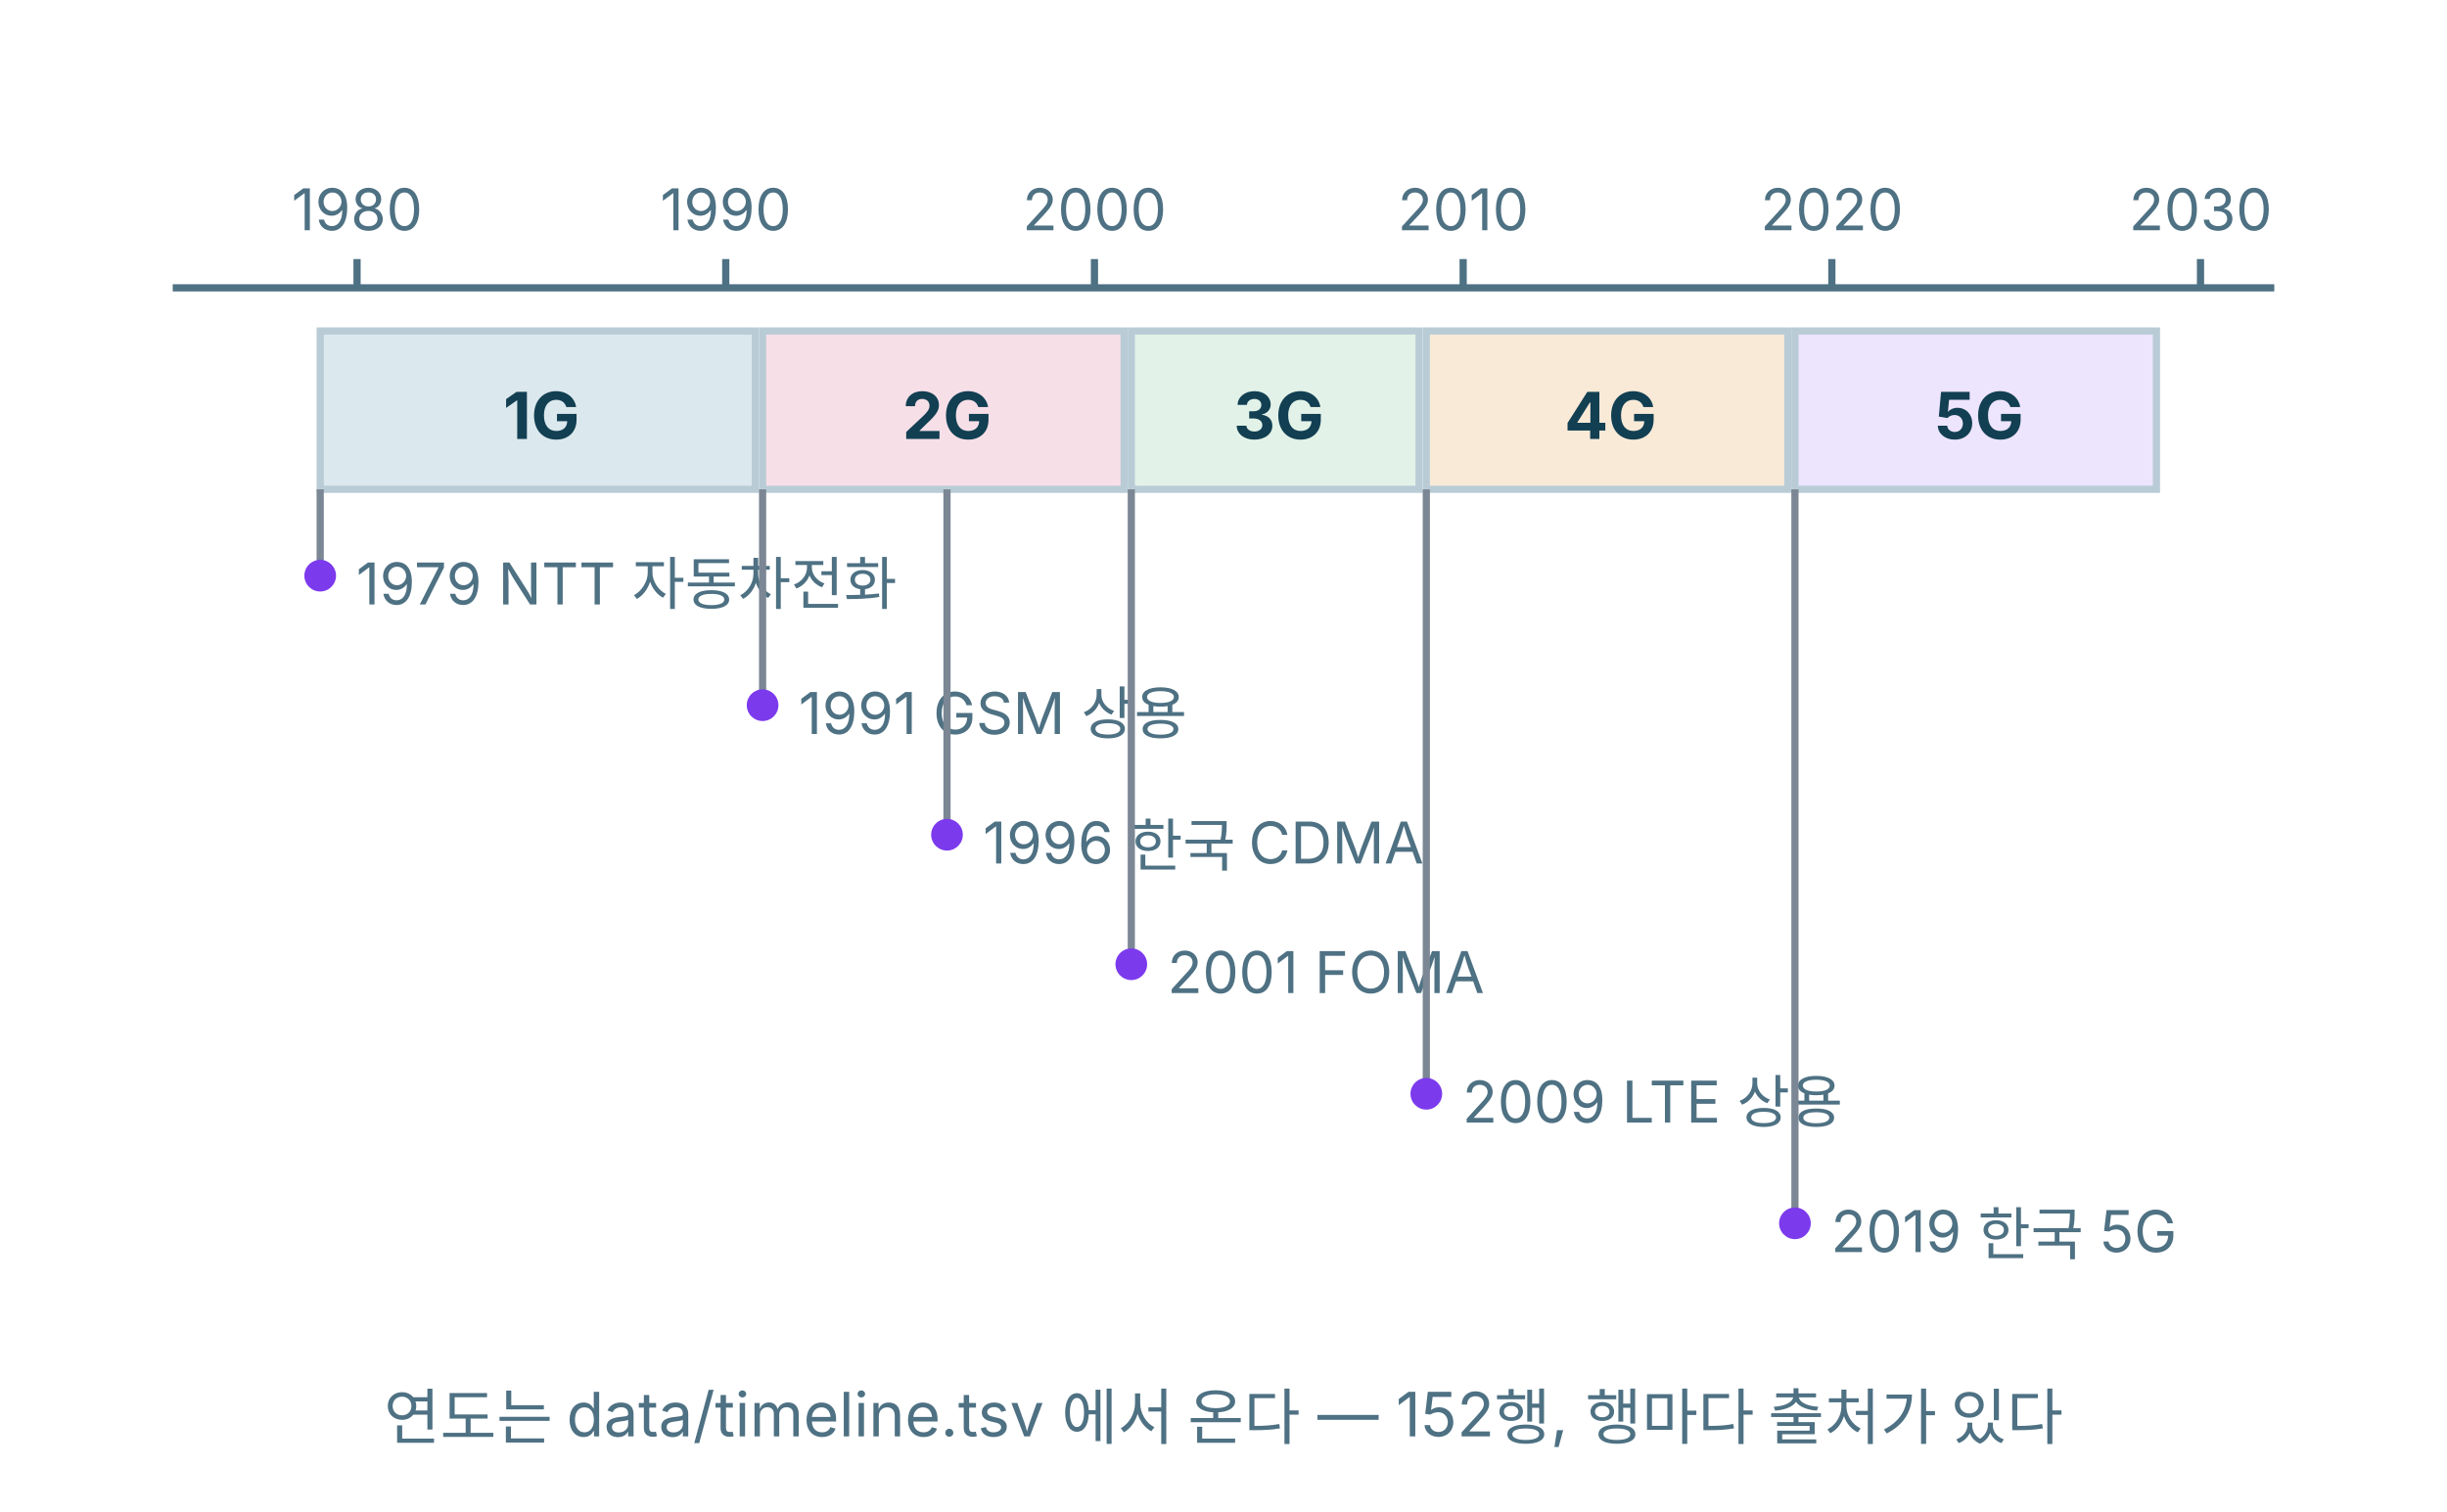
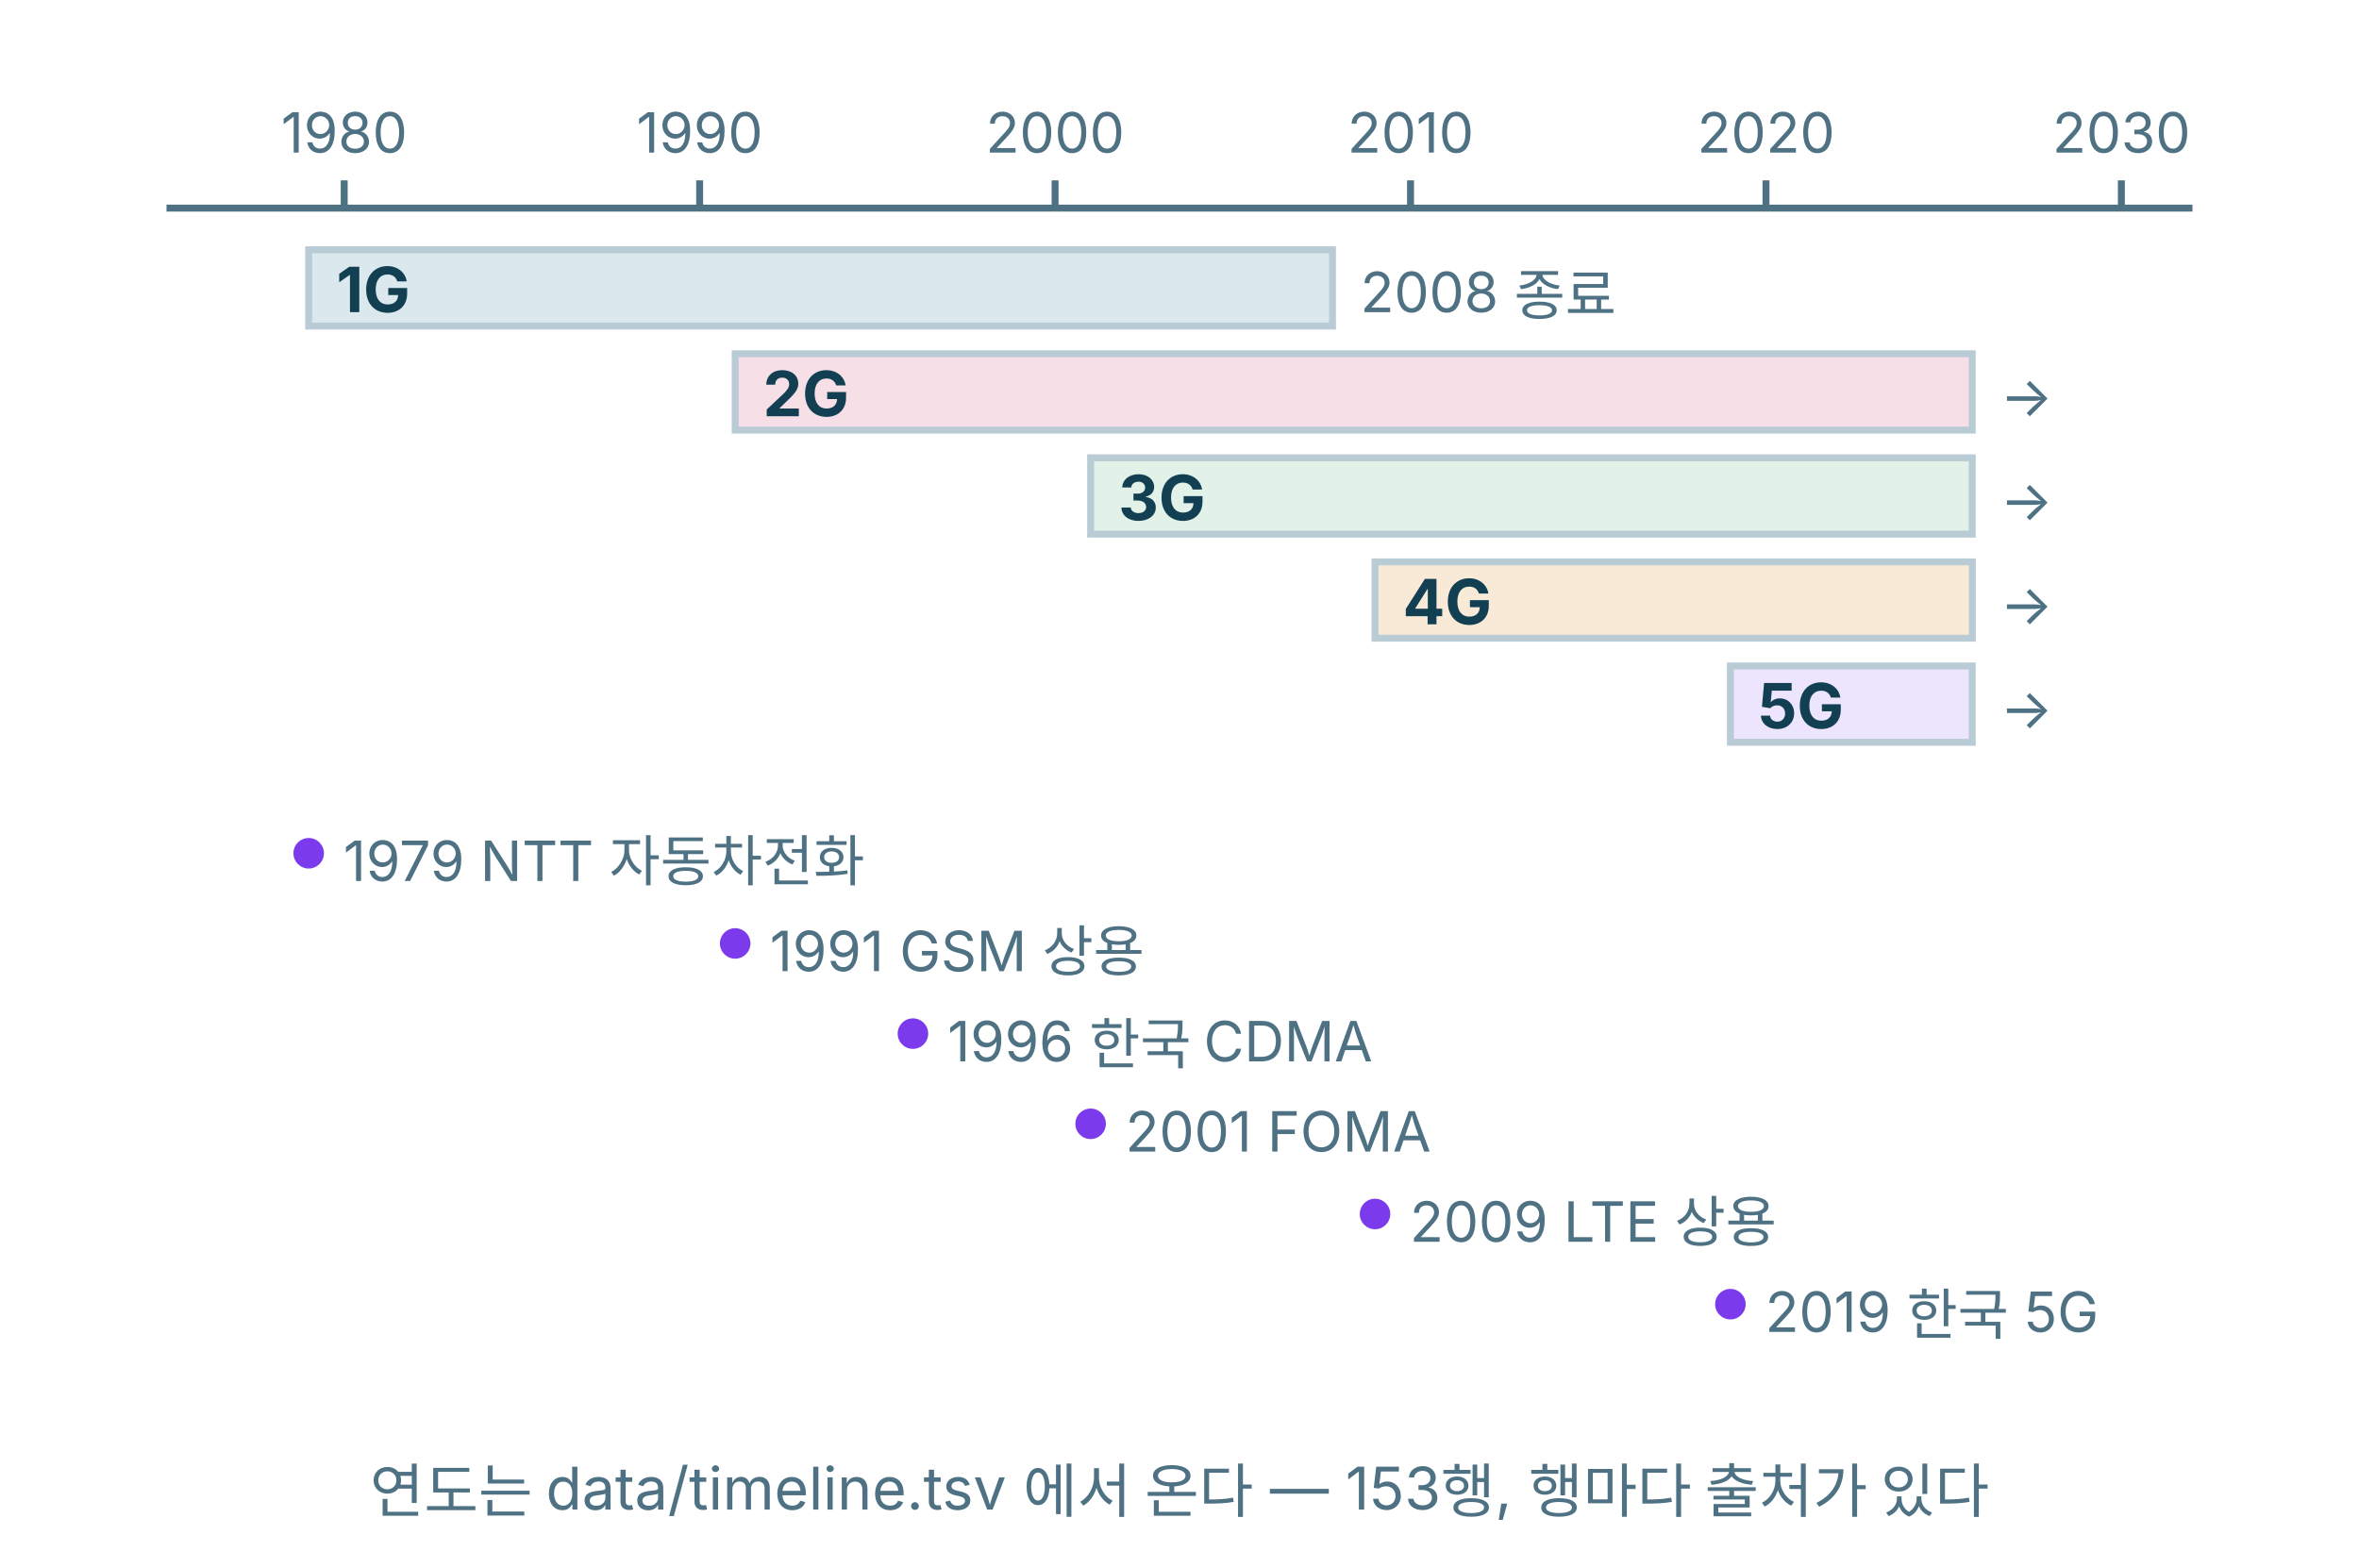
- <svg xmlns="http://www.w3.org/2000/svg" class="diag" viewBox="0 0 340 210" role="img" aria-label="세대 연표">
+ <svg xmlns="http://www.w3.org/2000/svg" class="diag" viewBox="0 0 340 226" role="img" aria-label="세대 연표 — 겹쳐 사는 띠">
  <style>
.diag text{font-family:-apple-system,"Noto Sans KR",sans-serif}
.frame{fill:none;stroke:var(--border,#b9ccd6);stroke-width:1}
.ax{stroke:var(--muted,#4e7183);stroke-width:1;fill:none}
.grid{stroke:var(--border,#d4e0e6);stroke-width:.6;
 stroke-dasharray:2 3;fill:none}
.tick{font-size:8px;fill:var(--muted,#4e7183)}
.axname{font-size:9px;fill:var(--accent2,#123f52);font-weight:700}
.key{font-size:9px;fill:var(--accent2,#123f52);font-weight:700}
.cap{font-size:8.5px;fill:var(--muted,#4e7183)}
.cv{fill:none;stroke:var(--accent,#1f6f8b);stroke-width:1.6}
.cv1{fill:none;stroke:var(--g1,#9c6b3f);stroke-width:1.6}
.cv2{fill:none;stroke:var(--g2,#1f7a6f);stroke-width:1.6}
.cv3{fill:none;stroke:var(--g3,#2f6fb8);stroke-width:1.6}
.cv4{fill:none;stroke:var(--g4,#7c3aed);stroke-width:1.6}
.cv5{fill:none;stroke:var(--g5,#c2185b);stroke-width:1.6}
.cv6{fill:none;stroke:var(--g6,#5b7a3a);stroke-width:1.6}
.cvd{fill:none;stroke:var(--muted,#4e7183);stroke-width:1.2;
 stroke-dasharray:4 3}
.dot{fill:var(--accent,#1f6f8b);stroke:none}
.dot2{fill:var(--special,#7c3aed);stroke:none}
.dotn{fill:var(--muted,#4e7183);opacity:.35;stroke:none}
.cell{fill:var(--panel,#fff);stroke:var(--border,#b9ccd6);
 stroke-width:1}
.cell.a{fill:rgba(31,111,139,.16)}
.cell.b{fill:rgba(194,24,91,.14)}
.cell.c{fill:rgba(46,158,91,.14)}
.cell.d{fill:rgba(217,119,6,.16)}
.cell.e{fill:rgba(124,58,237,.14)}
.cell.f{fill:rgba(85,112,143,.12)}
.tie{stroke:var(--net,#7b8794);stroke-width:1;fill:none}
.tie.hot{stroke:var(--special,#7c3aed);stroke-width:1.6}
</style>
-   <line x1="24.00" y1="40.00" x2="316.00" y2="40.00" class="ax" />
-   <rect x="44.49" y="46.00" width="60.47" height="22.00" class="cell a" />
-   <text x="75.23" y="61.00" class="key" text-anchor="middle">1G</text>
-   <rect x="105.96" y="46.00" width="50.23" height="22.00" class="cell b" />
-   <text x="131.58" y="61.00" class="key" text-anchor="middle">2G</text>
-   <rect x="157.19" y="46.00" width="39.98" height="22.00" class="cell c" />
-   <text x="177.68" y="61.00" class="key" text-anchor="middle">3G</text>
-   <rect x="198.18" y="46.00" width="50.23" height="22.00" class="cell d" />
-   <text x="223.79" y="61.00" class="key" text-anchor="middle">4G</text>
-   <rect x="249.40" y="46.00" width="50.23" height="22.00" class="cell e" />
-   <text x="275.02" y="61.00" class="key" text-anchor="middle">5G</text>
-   <line x1="49.61" y1="36.00" x2="49.61" y2="40.00" class="ax" />
-   <text x="49.61" y="32.00" class="tick" text-anchor="middle">1980</text>
-   <line x1="100.84" y1="36.00" x2="100.84" y2="40.00" class="ax" />
-   <text x="100.84" y="32.00" class="tick" text-anchor="middle">1990</text>
-   <line x1="152.07" y1="36.00" x2="152.07" y2="40.00" class="ax" />
-   <text x="152.07" y="32.00" class="tick" text-anchor="middle">2000</text>
-   <line x1="203.30" y1="36.00" x2="203.30" y2="40.00" class="ax" />
-   <text x="203.30" y="32.00" class="tick" text-anchor="middle">2010</text>
-   <line x1="254.53" y1="36.00" x2="254.53" y2="40.00" class="ax" />
-   <text x="254.53" y="32.00" class="tick" text-anchor="middle">2020</text>
-   <line x1="305.75" y1="36.00" x2="305.75" y2="40.00" class="ax" />
-   <text x="305.75" y="32.00" class="tick" text-anchor="middle">2030</text>
-   <line x1="44.49" y1="68.00" x2="44.49" y2="80.00" class="tie" />
-   <circle cx="44.49" cy="80.00" r="2.20" class="dot2" />
-   <text x="49.49" y="84.00" class="tick" text-anchor="start">1979 NTT 자동차전화</text>
-   <line x1="105.96" y1="68.00" x2="105.96" y2="98.00" class="tie" />
-   <circle cx="105.96" cy="98.00" r="2.20" class="dot2" />
-   <text x="110.96" y="102.00" class="tick" text-anchor="start">1991 GSM 상용</text>
-   <line x1="131.58" y1="68.00" x2="131.58" y2="116.00" class="tie" />
-   <circle cx="131.58" cy="116.00" r="2.20" class="dot2" />
-   <text x="136.58" y="120.00" class="tick" text-anchor="start">1996 한국 CDMA</text>
-   <line x1="157.19" y1="68.00" x2="157.19" y2="134.00" class="tie" />
-   <circle cx="157.19" cy="134.00" r="2.20" class="dot2" />
-   <text x="162.19" y="138.00" class="tick" text-anchor="start">2001 FOMA</text>
-   <line x1="198.18" y1="68.00" x2="198.18" y2="152.00" class="tie" />
-   <circle cx="198.18" cy="152.00" r="2.20" class="dot2" />
-   <text x="203.18" y="156.00" class="tick" text-anchor="start">2009 LTE 상용</text>
-   <line x1="249.40" y1="68.00" x2="249.40" y2="170.00" class="tie" />
-   <circle cx="249.40" cy="170.00" r="2.20" class="dot2" />
-   <text x="254.40" y="174.00" class="tick" text-anchor="start">2019 한국 5G</text>
-   <text x="170.00" y="200.00" class="cap" text-anchor="middle">연도는 data/timeline.tsv 에서 온다 — 152행, 행마다 출처가 있다</text>
+   <line x1="24.00" y1="30.00" x2="316.00" y2="30.00" class="ax" />
+   <line x1="49.61" y1="26.00" x2="49.61" y2="30.00" class="ax" />
+   <text x="49.61" y="22.00" class="tick" text-anchor="middle">1980</text>
+   <line x1="100.84" y1="26.00" x2="100.84" y2="30.00" class="ax" />
+   <text x="100.84" y="22.00" class="tick" text-anchor="middle">1990</text>
+   <line x1="152.07" y1="26.00" x2="152.07" y2="30.00" class="ax" />
+   <text x="152.07" y="22.00" class="tick" text-anchor="middle">2000</text>
+   <line x1="203.30" y1="26.00" x2="203.30" y2="30.00" class="ax" />
+   <text x="203.30" y="22.00" class="tick" text-anchor="middle">2010</text>
+   <line x1="254.53" y1="26.00" x2="254.53" y2="30.00" class="ax" />
+   <text x="254.53" y="22.00" class="tick" text-anchor="middle">2020</text>
+   <line x1="305.75" y1="26.00" x2="305.75" y2="30.00" class="ax" />
+   <text x="305.75" y="22.00" class="tick" text-anchor="middle">2030</text>
+   <rect x="44.49" y="36.00" width="147.56" height="11.00" class="cell a" />
+   <text x="48.49" y="45.00" class="key" text-anchor="start">1G</text>
+   <text x="196.05" y="45.00" class="tick" text-anchor="start">2008 종료</text>
+   <rect x="105.96" y="51.00" width="178.30" height="11.00" class="cell b" />
+   <text x="109.96" y="60.00" class="key" text-anchor="start">2G</text>
+   <text x="288.26" y="60.00" class="tick" text-anchor="start">→</text>
+   <rect x="157.19" y="66.00" width="127.07" height="11.00" class="cell c" />
+   <text x="161.19" y="75.00" class="key" text-anchor="start">3G</text>
+   <text x="288.26" y="75.00" class="tick" text-anchor="start">→</text>
+   <rect x="198.18" y="81.00" width="86.09" height="11.00" class="cell d" />
+   <text x="202.18" y="90.00" class="key" text-anchor="start">4G</text>
+   <text x="288.26" y="90.00" class="tick" text-anchor="start">→</text>
+   <rect x="249.40" y="96.00" width="34.86" height="11.00" class="cell e" />
+   <text x="253.40" y="105.00" class="key" text-anchor="start">5G</text>
+   <text x="288.26" y="105.00" class="tick" text-anchor="start">→</text>
+   <circle cx="44.49" cy="123.00" r="2.20" class="dot2" />
+   <text x="49.49" y="127.00" class="tick" text-anchor="start">1979 NTT 자동차전화</text>
+   <circle cx="105.96" cy="136.00" r="2.20" class="dot2" />
+   <text x="110.96" y="140.00" class="tick" text-anchor="start">1991 GSM 상용</text>
+   <circle cx="131.58" cy="149.00" r="2.20" class="dot2" />
+   <text x="136.58" y="153.00" class="tick" text-anchor="start">1996 한국 CDMA</text>
+   <circle cx="157.19" cy="162.00" r="2.20" class="dot2" />
+   <text x="162.19" y="166.00" class="tick" text-anchor="start">2001 FOMA</text>
+   <circle cx="198.18" cy="175.00" r="2.20" class="dot2" />
+   <text x="203.18" y="179.00" class="tick" text-anchor="start">2009 LTE 상용</text>
+   <circle cx="249.40" cy="188.00" r="2.20" class="dot2" />
+   <text x="254.40" y="192.00" class="tick" text-anchor="start">2019 한국 5G</text>
+   <text x="170.00" y="218.00" class="cap" text-anchor="middle">연도는 data/timeline.tsv 에서 온다 — 153행, 행마다 출처가 있다</text>
</svg>
